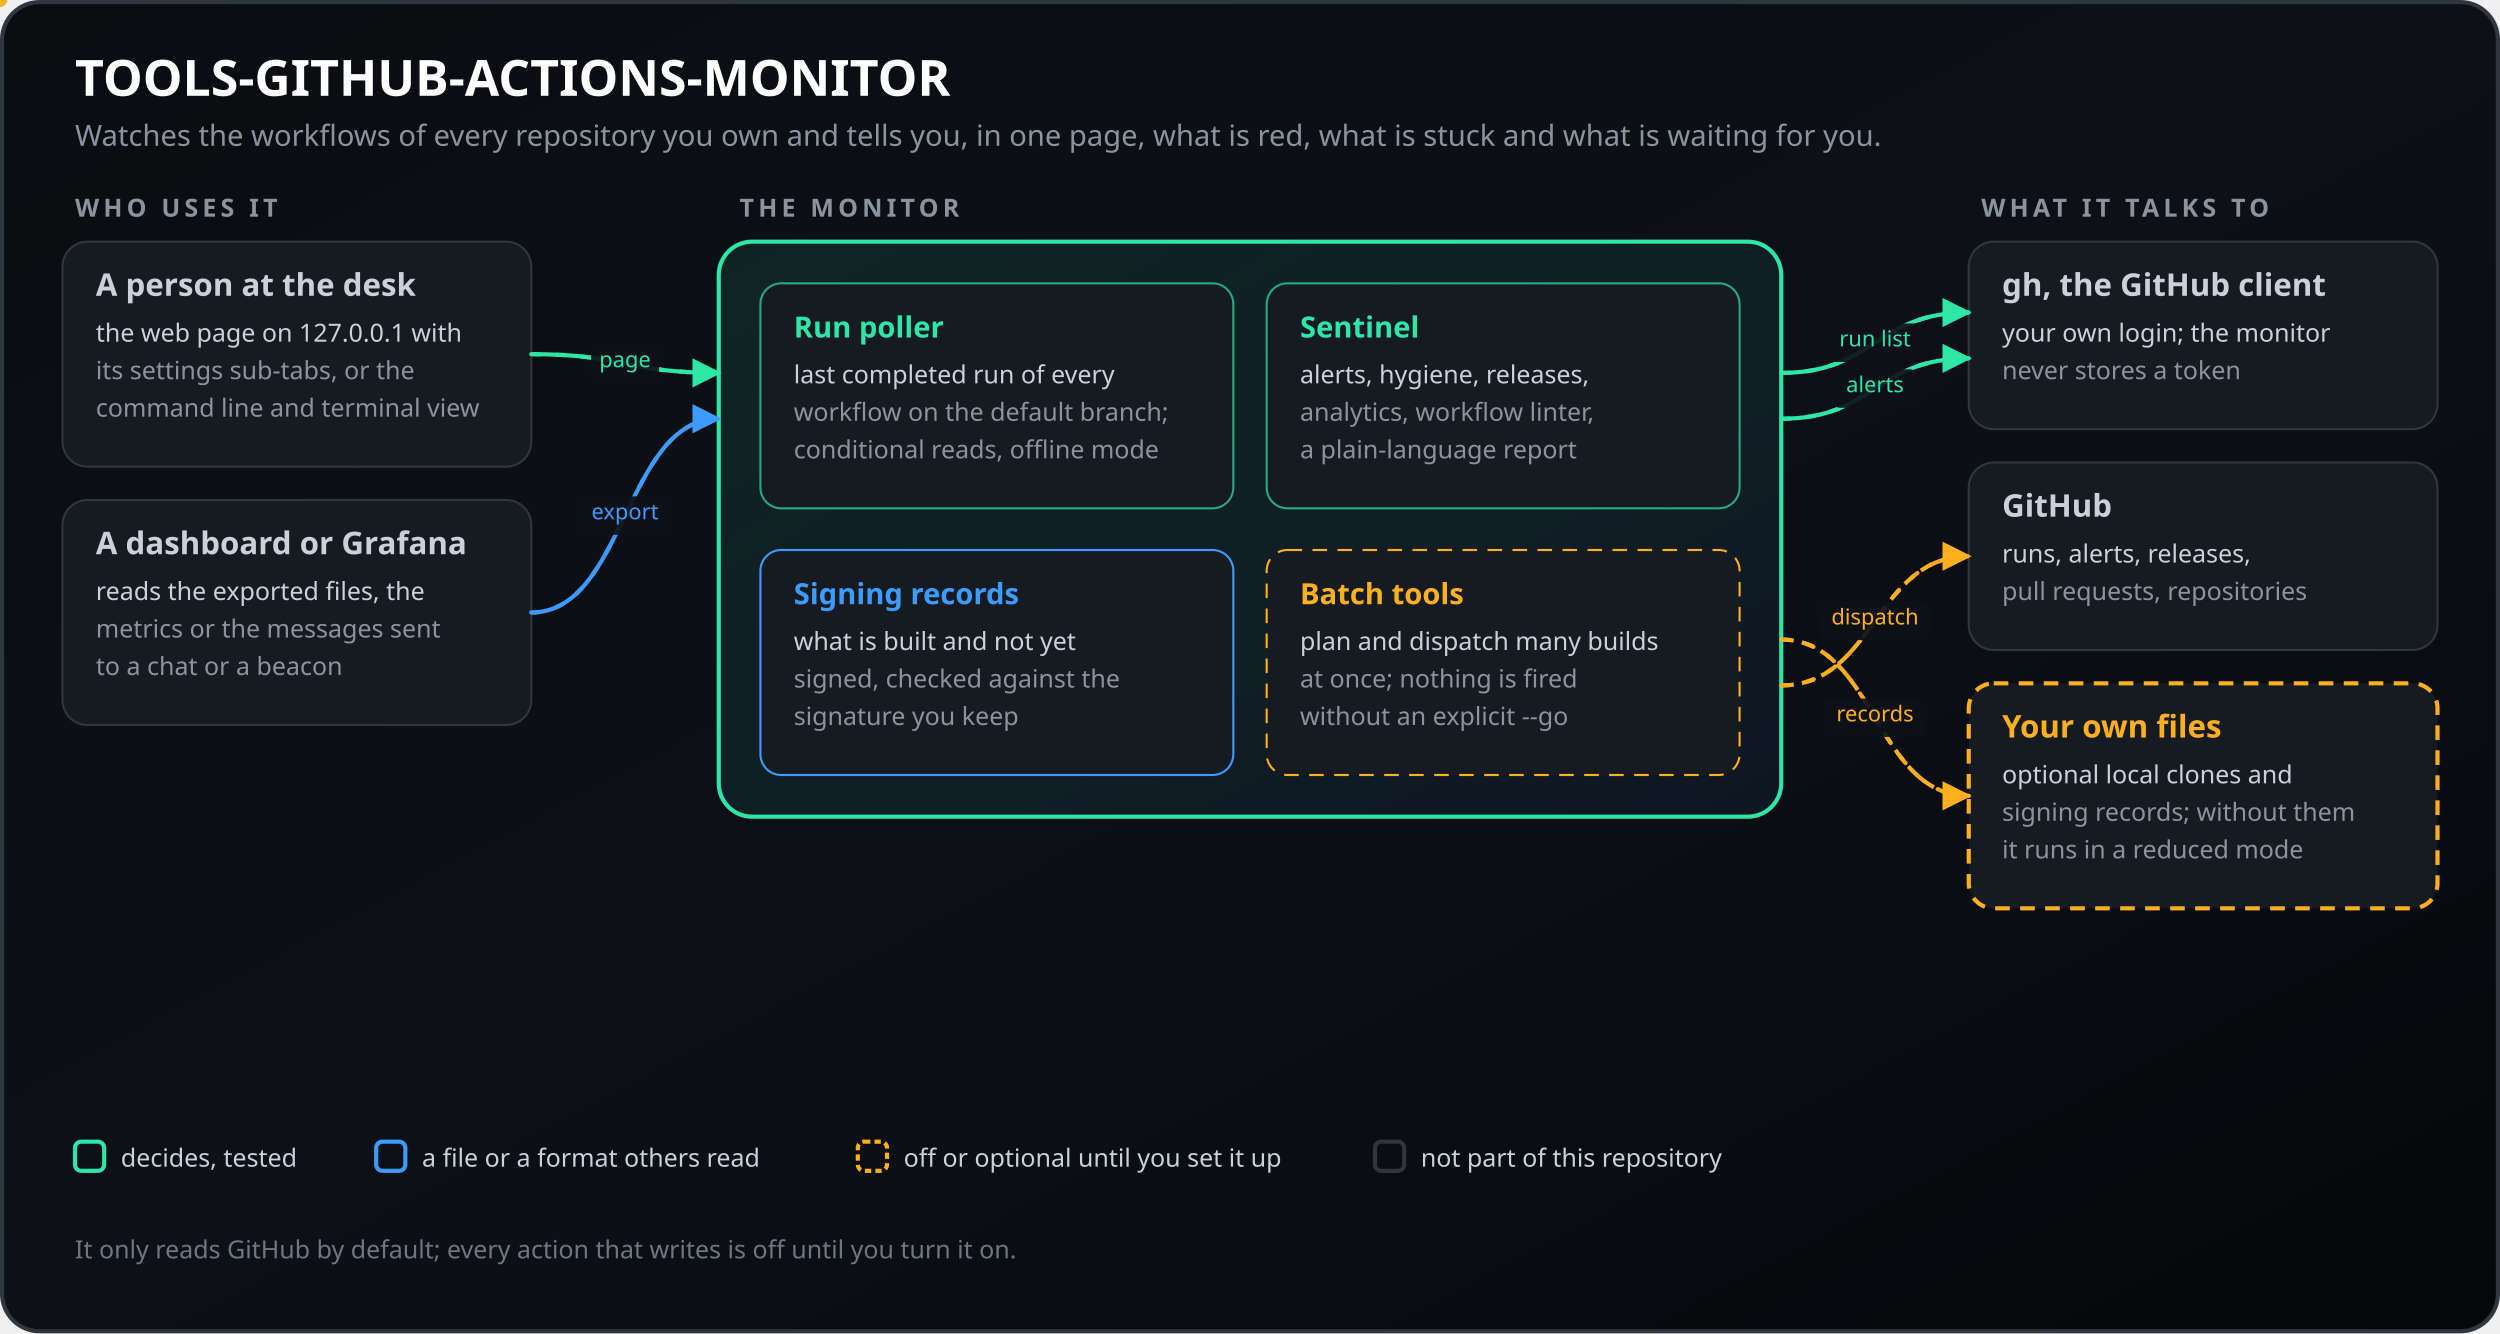
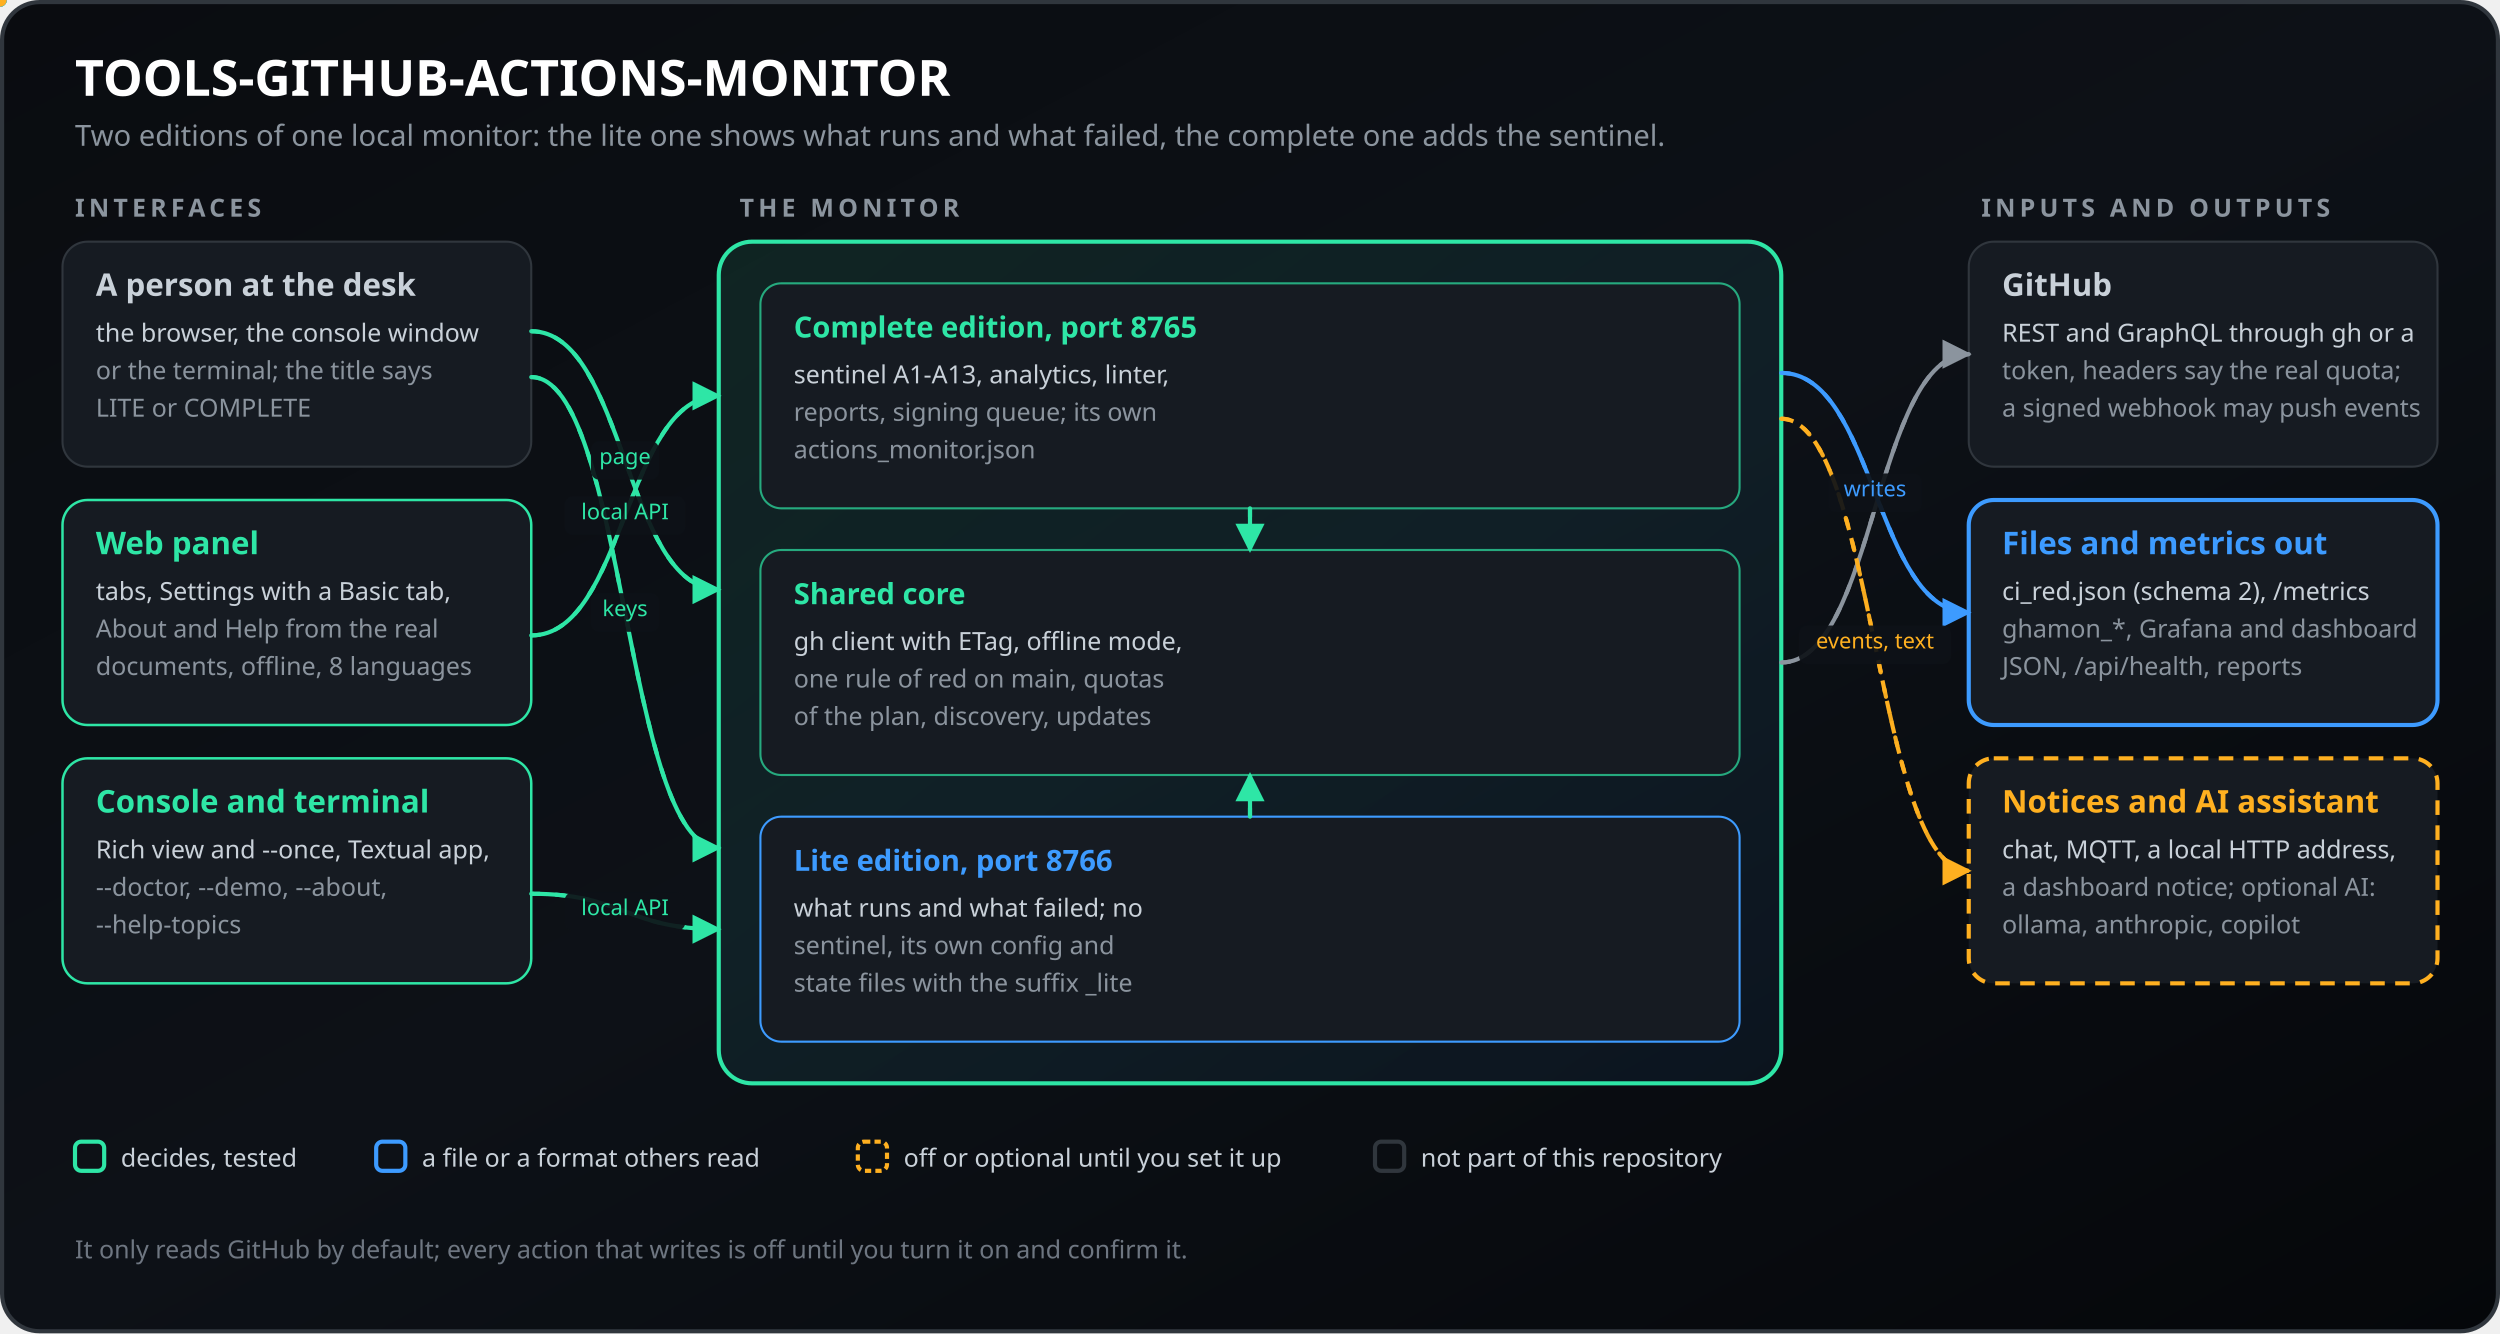
<svg xmlns="http://www.w3.org/2000/svg" viewBox="0 0 1200 640" width="1200" height="640" role="img" aria-labelledby="t d" font-family="'Segoe UI','Noto Sans','Noto Sans CJK SC','Microsoft YaHei','Yu Gothic','Helvetica Neue',Helvetica,Arial,sans-serif">
  <defs>
    <linearGradient id="bg" x1="0" y1="0" x2="1" y2="1">
      <stop offset="0" stop-color="#0A0C10" />
      <stop offset="0.5" stop-color="#0D1117" />
      <stop offset="1" stop-color="#05070A" />
    </linearGradient>
    <linearGradient id="card" x1="0" y1="0" x2="1" y2="1">
      <stop offset="0" stop-color="#121821" />
      <stop offset="1" stop-color="#0B0F15" />
    </linearGradient>
    <linearGradient id="line" x1="0" y1="0" x2="1" y2="0">
      <stop offset="0" stop-color="#2EE6A6" />
      <stop offset="1" stop-color="#3D9BFF" />
    </linearGradient>
    <filter id="glow" x="-50%" y="-50%" width="200%" height="200%">
      <feGaussianBlur stdDeviation="3" result="b" />
      <feMerge>
        <feMergeNode in="b" />
        <feMergeNode in="SourceGraphic" />
      </feMerge>
    </filter>
    <linearGradient id="svc" x1="0" y1="0" x2="1" y2="1">
      <stop offset="0" stop-color="#2EE6A6" stop-opacity="0.10" />
      <stop offset="1" stop-color="#3D9BFF" stop-opacity="0.06" />
    </linearGradient>
    <marker id="m2EE6A6" viewBox="0 0 10 10" refX="9" refY="5" markerWidth="7" markerHeight="7" orient="auto-start-reverse">
      <path d="M0 0L10 5L0 10z" fill="#2EE6A6" />
    </marker>
    <marker id="m3D9BFF" viewBox="0 0 10 10" refX="9" refY="5" markerWidth="7" markerHeight="7" orient="auto-start-reverse">
      <path d="M0 0L10 5L0 10z" fill="#3D9BFF" />
    </marker>
+     <marker id="mC9D1D9" viewBox="0 0 10 10" refX="9" refY="5" markerWidth="7" markerHeight="7" orient="auto-start-reverse">
+       <path d="M0 0L10 5L0 10z" fill="#C9D1D9" />
+     </marker>
    <marker id="mFFB020" viewBox="0 0 10 10" refX="9" refY="5" markerWidth="7" markerHeight="7" orient="auto-start-reverse">
      <path d="M0 0L10 5L0 10z" fill="#FFB020" />
    </marker>
    <marker id="m30363D" viewBox="0 0 10 10" refX="9" refY="5" markerWidth="7" markerHeight="7" orient="auto-start-reverse">
      <path d="M0 0L10 5L0 10z" fill="#8B949E" />
    </marker>
  </defs>
  <rect x="1" y="1" width="1198" height="638" rx="18" fill="url(#bg)" stroke="#30363D" stroke-width="2" />
  <text x="36" y="46" font-family="'Segoe UI','Noto Sans','Noto Sans CJK SC','Microsoft YaHei','Yu Gothic','Helvetica Neue',Helvetica,Arial,sans-serif" font-size="24" font-weight="700" fill="#FFFFFF" text-anchor="start">TOOLS-GITHUB-ACTIONS-MONITOR</text>
-   <text x="36" y="70" font-family="'Segoe UI','Noto Sans','Noto Sans CJK SC','Microsoft YaHei','Yu Gothic','Helvetica Neue',Helvetica,Arial,sans-serif" font-size="14" font-weight="400" fill="#8B949E" text-anchor="start">Watches the workflows of every repository you own and tells you, in one page, what is red, what is stuck and what is waiting for you.</text>
-   <text x="36" y="104" font-family="'Segoe UI','Noto Sans','Noto Sans CJK SC','Microsoft YaHei','Yu Gothic','Helvetica Neue',Helvetica,Arial,sans-serif" font-size="12" font-weight="700" fill="#8B949E" text-anchor="start" letter-spacing="2">WHO USES IT</text>
+   <text x="36" y="70" font-family="'Segoe UI','Noto Sans','Noto Sans CJK SC','Microsoft YaHei','Yu Gothic','Helvetica Neue',Helvetica,Arial,sans-serif" font-size="14" font-weight="400" fill="#8B949E" text-anchor="start">Two editions of one local monitor: the lite one shows what runs and what failed, the complete one adds the sentinel.</text>
+   <text x="36" y="104" font-family="'Segoe UI','Noto Sans','Noto Sans CJK SC','Microsoft YaHei','Yu Gothic','Helvetica Neue',Helvetica,Arial,sans-serif" font-size="12" font-weight="700" fill="#8B949E" text-anchor="start" letter-spacing="2">INTERFACES</text>
  <text x="355" y="104" font-family="'Segoe UI','Noto Sans','Noto Sans CJK SC','Microsoft YaHei','Yu Gothic','Helvetica Neue',Helvetica,Arial,sans-serif" font-size="12" font-weight="700" fill="#8B949E" text-anchor="start" letter-spacing="2">THE MONITOR</text>
-   <text x="951" y="104" font-family="'Segoe UI','Noto Sans','Noto Sans CJK SC','Microsoft YaHei','Yu Gothic','Helvetica Neue',Helvetica,Arial,sans-serif" font-size="12" font-weight="700" fill="#8B949E" text-anchor="start" letter-spacing="2">WHAT IT TALKS TO</text>
-   <rect x="345" y="116" width="510" height="276" rx="16" fill="url(#svc)" stroke="#2EE6A6" stroke-width="2">
+   <text x="951" y="104" font-family="'Segoe UI','Noto Sans','Noto Sans CJK SC','Microsoft YaHei','Yu Gothic','Helvetica Neue',Helvetica,Arial,sans-serif" font-size="12" font-weight="700" fill="#8B949E" text-anchor="start" letter-spacing="2">INPUTS AND OUTPUTS</text>
+   <rect x="345" y="116" width="510" height="404" rx="16" fill="url(#svc)" stroke="#2EE6A6" stroke-width="2">
    <animate attributeName="stroke-opacity" values="0.55;1;0.55" dur="4s" repeatCount="indefinite" />
  </rect>
  <rect x="30" y="116" width="225" height="108" rx="12" fill="#161B22" stroke="#30363D" stroke-width="1" />
  <text x="46" y="142" font-family="'Segoe UI','Noto Sans','Noto Sans CJK SC','Microsoft YaHei','Yu Gothic','Helvetica Neue',Helvetica,Arial,sans-serif" font-size="15" font-weight="700" fill="#C9D1D9" text-anchor="start">A person at the desk</text>
-   <text x="46" y="164" font-family="'Segoe UI','Noto Sans','Noto Sans CJK SC','Microsoft YaHei','Yu Gothic','Helvetica Neue',Helvetica,Arial,sans-serif" font-size="12" font-weight="400" fill="#C9D1D9" text-anchor="start">the web page on 127.0.0.1 with</text>
-   <text x="46" y="182" font-family="'Segoe UI','Noto Sans','Noto Sans CJK SC','Microsoft YaHei','Yu Gothic','Helvetica Neue',Helvetica,Arial,sans-serif" font-size="12" font-weight="400" fill="#8B949E" text-anchor="start">its settings sub-tabs, or the</text>
-   <text x="46" y="200" font-family="'Segoe UI','Noto Sans','Noto Sans CJK SC','Microsoft YaHei','Yu Gothic','Helvetica Neue',Helvetica,Arial,sans-serif" font-size="12" font-weight="400" fill="#8B949E" text-anchor="start">command line and terminal view</text>
-   <rect x="30" y="240" width="225" height="108" rx="12" fill="#161B22" stroke="#30363D" stroke-width="1" />
-   <text x="46" y="266" font-family="'Segoe UI','Noto Sans','Noto Sans CJK SC','Microsoft YaHei','Yu Gothic','Helvetica Neue',Helvetica,Arial,sans-serif" font-size="15" font-weight="700" fill="#C9D1D9" text-anchor="start">A dashboard or Grafana</text>
-   <text x="46" y="288" font-family="'Segoe UI','Noto Sans','Noto Sans CJK SC','Microsoft YaHei','Yu Gothic','Helvetica Neue',Helvetica,Arial,sans-serif" font-size="12" font-weight="400" fill="#C9D1D9" text-anchor="start">reads the exported files, the</text>
-   <text x="46" y="306" font-family="'Segoe UI','Noto Sans','Noto Sans CJK SC','Microsoft YaHei','Yu Gothic','Helvetica Neue',Helvetica,Arial,sans-serif" font-size="12" font-weight="400" fill="#8B949E" text-anchor="start">metrics or the messages sent</text>
-   <text x="46" y="324" font-family="'Segoe UI','Noto Sans','Noto Sans CJK SC','Microsoft YaHei','Yu Gothic','Helvetica Neue',Helvetica,Arial,sans-serif" font-size="12" font-weight="400" fill="#8B949E" text-anchor="start">to a chat or a beacon</text>
-   <rect x="365" y="136" width="227" height="108" rx="10" fill="#161B22" stroke="#2EE6A6" stroke-width="1" stroke-opacity="0.7">
+   <text x="46" y="164" font-family="'Segoe UI','Noto Sans','Noto Sans CJK SC','Microsoft YaHei','Yu Gothic','Helvetica Neue',Helvetica,Arial,sans-serif" font-size="12" font-weight="400" fill="#C9D1D9" text-anchor="start">the browser, the console window</text>
+   <text x="46" y="182" font-family="'Segoe UI','Noto Sans','Noto Sans CJK SC','Microsoft YaHei','Yu Gothic','Helvetica Neue',Helvetica,Arial,sans-serif" font-size="12" font-weight="400" fill="#8B949E" text-anchor="start">or the terminal; the title says</text>
+   <text x="46" y="200" font-family="'Segoe UI','Noto Sans','Noto Sans CJK SC','Microsoft YaHei','Yu Gothic','Helvetica Neue',Helvetica,Arial,sans-serif" font-size="12" font-weight="400" fill="#8B949E" text-anchor="start">LITE or COMPLETE</text>
+   <rect x="30" y="240" width="225" height="108" rx="12" fill="#161B22" stroke="#2EE6A6" stroke-width="1.2" />
+   <text x="46" y="266" font-family="'Segoe UI','Noto Sans','Noto Sans CJK SC','Microsoft YaHei','Yu Gothic','Helvetica Neue',Helvetica,Arial,sans-serif" font-size="15" font-weight="700" fill="#2EE6A6" text-anchor="start">Web panel</text>
+   <text x="46" y="288" font-family="'Segoe UI','Noto Sans','Noto Sans CJK SC','Microsoft YaHei','Yu Gothic','Helvetica Neue',Helvetica,Arial,sans-serif" font-size="12" font-weight="400" fill="#C9D1D9" text-anchor="start">tabs, Settings with a Basic tab,</text>
+   <text x="46" y="306" font-family="'Segoe UI','Noto Sans','Noto Sans CJK SC','Microsoft YaHei','Yu Gothic','Helvetica Neue',Helvetica,Arial,sans-serif" font-size="12" font-weight="400" fill="#8B949E" text-anchor="start">About and Help from the real</text>
+   <text x="46" y="324" font-family="'Segoe UI','Noto Sans','Noto Sans CJK SC','Microsoft YaHei','Yu Gothic','Helvetica Neue',Helvetica,Arial,sans-serif" font-size="12" font-weight="400" fill="#8B949E" text-anchor="start">documents, offline, 8 languages</text>
+   <rect x="30" y="364" width="225" height="108" rx="12" fill="#161B22" stroke="#2EE6A6" stroke-width="1.2" />
+   <text x="46" y="390" font-family="'Segoe UI','Noto Sans','Noto Sans CJK SC','Microsoft YaHei','Yu Gothic','Helvetica Neue',Helvetica,Arial,sans-serif" font-size="15" font-weight="700" fill="#2EE6A6" text-anchor="start">Console and terminal</text>
+   <text x="46" y="412" font-family="'Segoe UI','Noto Sans','Noto Sans CJK SC','Microsoft YaHei','Yu Gothic','Helvetica Neue',Helvetica,Arial,sans-serif" font-size="12" font-weight="400" fill="#C9D1D9" text-anchor="start">Rich view and --once, Textual app,</text>
+   <text x="46" y="430" font-family="'Segoe UI','Noto Sans','Noto Sans CJK SC','Microsoft YaHei','Yu Gothic','Helvetica Neue',Helvetica,Arial,sans-serif" font-size="12" font-weight="400" fill="#8B949E" text-anchor="start">--doctor, --demo, --about,</text>
+   <text x="46" y="448" font-family="'Segoe UI','Noto Sans','Noto Sans CJK SC','Microsoft YaHei','Yu Gothic','Helvetica Neue',Helvetica,Arial,sans-serif" font-size="12" font-weight="400" fill="#8B949E" text-anchor="start">--help-topics</text>
+   <rect x="365" y="136" width="470" height="108" rx="10" fill="#161B22" stroke="#2EE6A6" stroke-width="1" stroke-opacity="0.7">
    <animate attributeName="stroke-opacity" values="0.45;1;0.45;0.45" keyTimes="0;0.08;0.2;1" dur="6s" begin="0s" repeatCount="indefinite" />
    <animate attributeName="stroke-width" values="1;2.4;1;1" keyTimes="0;0.08;0.2;1" dur="6s" begin="0s" repeatCount="indefinite" />
  </rect>
-   <text x="381" y="162" font-family="'Segoe UI','Noto Sans','Noto Sans CJK SC','Microsoft YaHei','Yu Gothic','Helvetica Neue',Helvetica,Arial,sans-serif" font-size="14" font-weight="700" fill="#2EE6A6" text-anchor="start">Run poller</text>
-   <text x="381" y="184" font-family="'Segoe UI','Noto Sans','Noto Sans CJK SC','Microsoft YaHei','Yu Gothic','Helvetica Neue',Helvetica,Arial,sans-serif" font-size="12" font-weight="400" fill="#C9D1D9" text-anchor="start">last completed run of every</text>
-   <text x="381" y="202" font-family="'Segoe UI','Noto Sans','Noto Sans CJK SC','Microsoft YaHei','Yu Gothic','Helvetica Neue',Helvetica,Arial,sans-serif" font-size="12" font-weight="400" fill="#8B949E" text-anchor="start">workflow on the default branch;</text>
-   <text x="381" y="220" font-family="'Segoe UI','Noto Sans','Noto Sans CJK SC','Microsoft YaHei','Yu Gothic','Helvetica Neue',Helvetica,Arial,sans-serif" font-size="12" font-weight="400" fill="#8B949E" text-anchor="start">conditional reads, offline mode</text>
-   <rect x="608" y="136" width="227" height="108" rx="10" fill="#161B22" stroke="#2EE6A6" stroke-width="1" stroke-opacity="0.7">
+   <text x="381" y="162" font-family="'Segoe UI','Noto Sans','Noto Sans CJK SC','Microsoft YaHei','Yu Gothic','Helvetica Neue',Helvetica,Arial,sans-serif" font-size="14" font-weight="700" fill="#2EE6A6" text-anchor="start">Complete edition, port 8765</text>
+   <text x="381" y="184" font-family="'Segoe UI','Noto Sans','Noto Sans CJK SC','Microsoft YaHei','Yu Gothic','Helvetica Neue',Helvetica,Arial,sans-serif" font-size="12" font-weight="400" fill="#C9D1D9" text-anchor="start">sentinel A1-A13, analytics, linter,</text>
+   <text x="381" y="202" font-family="'Segoe UI','Noto Sans','Noto Sans CJK SC','Microsoft YaHei','Yu Gothic','Helvetica Neue',Helvetica,Arial,sans-serif" font-size="12" font-weight="400" fill="#8B949E" text-anchor="start">reports, signing queue; its own</text>
+   <text x="381" y="220" font-family="'Segoe UI','Noto Sans','Noto Sans CJK SC','Microsoft YaHei','Yu Gothic','Helvetica Neue',Helvetica,Arial,sans-serif" font-size="12" font-weight="400" fill="#8B949E" text-anchor="start">actions_monitor.json</text>
+   <rect x="365" y="264" width="470" height="108" rx="10" fill="#161B22" stroke="#2EE6A6" stroke-width="1" stroke-opacity="0.7">
    <animate attributeName="stroke-opacity" values="0.45;1;0.45;0.45" keyTimes="0;0.08;0.2;1" dur="6s" begin="1s" repeatCount="indefinite" />
    <animate attributeName="stroke-width" values="1;2.4;1;1" keyTimes="0;0.08;0.2;1" dur="6s" begin="1s" repeatCount="indefinite" />
  </rect>
-   <text x="624" y="162" font-family="'Segoe UI','Noto Sans','Noto Sans CJK SC','Microsoft YaHei','Yu Gothic','Helvetica Neue',Helvetica,Arial,sans-serif" font-size="14" font-weight="700" fill="#2EE6A6" text-anchor="start">Sentinel</text>
-   <text x="624" y="184" font-family="'Segoe UI','Noto Sans','Noto Sans CJK SC','Microsoft YaHei','Yu Gothic','Helvetica Neue',Helvetica,Arial,sans-serif" font-size="12" font-weight="400" fill="#C9D1D9" text-anchor="start">alerts, hygiene, releases,</text>
-   <text x="624" y="202" font-family="'Segoe UI','Noto Sans','Noto Sans CJK SC','Microsoft YaHei','Yu Gothic','Helvetica Neue',Helvetica,Arial,sans-serif" font-size="12" font-weight="400" fill="#8B949E" text-anchor="start">analytics, workflow linter,</text>
-   <text x="624" y="220" font-family="'Segoe UI','Noto Sans','Noto Sans CJK SC','Microsoft YaHei','Yu Gothic','Helvetica Neue',Helvetica,Arial,sans-serif" font-size="12" font-weight="400" fill="#8B949E" text-anchor="start">a plain-language report</text>
-   <rect x="365" y="264" width="227" height="108" rx="10" fill="#161B22" stroke="#3D9BFF" stroke-width="1">
+   <text x="381" y="290" font-family="'Segoe UI','Noto Sans','Noto Sans CJK SC','Microsoft YaHei','Yu Gothic','Helvetica Neue',Helvetica,Arial,sans-serif" font-size="14" font-weight="700" fill="#2EE6A6" text-anchor="start">Shared core</text>
+   <text x="381" y="312" font-family="'Segoe UI','Noto Sans','Noto Sans CJK SC','Microsoft YaHei','Yu Gothic','Helvetica Neue',Helvetica,Arial,sans-serif" font-size="12" font-weight="400" fill="#C9D1D9" text-anchor="start">gh client with ETag, offline mode,</text>
+   <text x="381" y="330" font-family="'Segoe UI','Noto Sans','Noto Sans CJK SC','Microsoft YaHei','Yu Gothic','Helvetica Neue',Helvetica,Arial,sans-serif" font-size="12" font-weight="400" fill="#8B949E" text-anchor="start">one rule of red on main, quotas</text>
+   <text x="381" y="348" font-family="'Segoe UI','Noto Sans','Noto Sans CJK SC','Microsoft YaHei','Yu Gothic','Helvetica Neue',Helvetica,Arial,sans-serif" font-size="12" font-weight="400" fill="#8B949E" text-anchor="start">of the plan, discovery, updates</text>
+   <rect x="365" y="392" width="470" height="108" rx="10" fill="#161B22" stroke="#3D9BFF" stroke-width="1">
    <animate attributeName="stroke-opacity" values="0.45;1;0.45;0.45" keyTimes="0;0.08;0.2;1" dur="6s" begin="2s" repeatCount="indefinite" />
    <animate attributeName="stroke-width" values="1;2.4;1;1" keyTimes="0;0.08;0.2;1" dur="6s" begin="2s" repeatCount="indefinite" />
  </rect>
-   <text x="381" y="290" font-family="'Segoe UI','Noto Sans','Noto Sans CJK SC','Microsoft YaHei','Yu Gothic','Helvetica Neue',Helvetica,Arial,sans-serif" font-size="14" font-weight="700" fill="#3D9BFF" text-anchor="start">Signing records</text>
-   <text x="381" y="312" font-family="'Segoe UI','Noto Sans','Noto Sans CJK SC','Microsoft YaHei','Yu Gothic','Helvetica Neue',Helvetica,Arial,sans-serif" font-size="12" font-weight="400" fill="#C9D1D9" text-anchor="start">what is built and not yet</text>
-   <text x="381" y="330" font-family="'Segoe UI','Noto Sans','Noto Sans CJK SC','Microsoft YaHei','Yu Gothic','Helvetica Neue',Helvetica,Arial,sans-serif" font-size="12" font-weight="400" fill="#8B949E" text-anchor="start">signed, checked against the</text>
-   <text x="381" y="348" font-family="'Segoe UI','Noto Sans','Noto Sans CJK SC','Microsoft YaHei','Yu Gothic','Helvetica Neue',Helvetica,Arial,sans-serif" font-size="12" font-weight="400" fill="#8B949E" text-anchor="start">signature you keep</text>
-   <rect x="608" y="264" width="227" height="108" rx="10" fill="#161B22" stroke="#FFB020" stroke-width="1" stroke-dasharray="7 5">
-     <animate attributeName="stroke-opacity" values="0.45;1;0.45;0.45" keyTimes="0;0.08;0.2;1" dur="6s" begin="3s" repeatCount="indefinite" />
-     <animate attributeName="stroke-width" values="1;2.4;1;1" keyTimes="0;0.08;0.2;1" dur="6s" begin="3s" repeatCount="indefinite" />
-   </rect>
-   <text x="624" y="290" font-family="'Segoe UI','Noto Sans','Noto Sans CJK SC','Microsoft YaHei','Yu Gothic','Helvetica Neue',Helvetica,Arial,sans-serif" font-size="14" font-weight="700" fill="#FFB020" text-anchor="start">Batch tools</text>
-   <text x="624" y="312" font-family="'Segoe UI','Noto Sans','Noto Sans CJK SC','Microsoft YaHei','Yu Gothic','Helvetica Neue',Helvetica,Arial,sans-serif" font-size="12" font-weight="400" fill="#C9D1D9" text-anchor="start">plan and dispatch many builds</text>
-   <text x="624" y="330" font-family="'Segoe UI','Noto Sans','Noto Sans CJK SC','Microsoft YaHei','Yu Gothic','Helvetica Neue',Helvetica,Arial,sans-serif" font-size="12" font-weight="400" fill="#8B949E" text-anchor="start">at once; nothing is fired</text>
-   <text x="624" y="348" font-family="'Segoe UI','Noto Sans','Noto Sans CJK SC','Microsoft YaHei','Yu Gothic','Helvetica Neue',Helvetica,Arial,sans-serif" font-size="12" font-weight="400" fill="#8B949E" text-anchor="start">without an explicit --go</text>
-   <rect x="945" y="116" width="225" height="90" rx="12" fill="#161B22" stroke="#30363D" stroke-width="1" />
-   <text x="961" y="142" font-family="'Segoe UI','Noto Sans','Noto Sans CJK SC','Microsoft YaHei','Yu Gothic','Helvetica Neue',Helvetica,Arial,sans-serif" font-size="15" font-weight="700" fill="#C9D1D9" text-anchor="start">gh, the GitHub client</text>
-   <text x="961" y="164" font-family="'Segoe UI','Noto Sans','Noto Sans CJK SC','Microsoft YaHei','Yu Gothic','Helvetica Neue',Helvetica,Arial,sans-serif" font-size="12" font-weight="400" fill="#C9D1D9" text-anchor="start">your own login; the monitor</text>
-   <text x="961" y="182" font-family="'Segoe UI','Noto Sans','Noto Sans CJK SC','Microsoft YaHei','Yu Gothic','Helvetica Neue',Helvetica,Arial,sans-serif" font-size="12" font-weight="400" fill="#8B949E" text-anchor="start">never stores a token</text>
-   <rect x="945" y="222" width="225" height="90" rx="12" fill="#161B22" stroke="#30363D" stroke-width="1" />
-   <text x="961" y="248" font-family="'Segoe UI','Noto Sans','Noto Sans CJK SC','Microsoft YaHei','Yu Gothic','Helvetica Neue',Helvetica,Arial,sans-serif" font-size="15" font-weight="700" fill="#C9D1D9" text-anchor="start">GitHub</text>
-   <text x="961" y="270" font-family="'Segoe UI','Noto Sans','Noto Sans CJK SC','Microsoft YaHei','Yu Gothic','Helvetica Neue',Helvetica,Arial,sans-serif" font-size="12" font-weight="400" fill="#C9D1D9" text-anchor="start">runs, alerts, releases,</text>
-   <text x="961" y="288" font-family="'Segoe UI','Noto Sans','Noto Sans CJK SC','Microsoft YaHei','Yu Gothic','Helvetica Neue',Helvetica,Arial,sans-serif" font-size="12" font-weight="400" fill="#8B949E" text-anchor="start">pull requests, repositories</text>
-   <rect x="945" y="328" width="225" height="108" rx="12" fill="#161B22" stroke="#FFB020" stroke-width="2" stroke-dasharray="7 5">
+   <text x="381" y="418" font-family="'Segoe UI','Noto Sans','Noto Sans CJK SC','Microsoft YaHei','Yu Gothic','Helvetica Neue',Helvetica,Arial,sans-serif" font-size="14" font-weight="700" fill="#3D9BFF" text-anchor="start">Lite edition, port 8766</text>
+   <text x="381" y="440" font-family="'Segoe UI','Noto Sans','Noto Sans CJK SC','Microsoft YaHei','Yu Gothic','Helvetica Neue',Helvetica,Arial,sans-serif" font-size="12" font-weight="400" fill="#C9D1D9" text-anchor="start">what runs and what failed; no</text>
+   <text x="381" y="458" font-family="'Segoe UI','Noto Sans','Noto Sans CJK SC','Microsoft YaHei','Yu Gothic','Helvetica Neue',Helvetica,Arial,sans-serif" font-size="12" font-weight="400" fill="#8B949E" text-anchor="start">sentinel, its own config and</text>
+   <text x="381" y="476" font-family="'Segoe UI','Noto Sans','Noto Sans CJK SC','Microsoft YaHei','Yu Gothic','Helvetica Neue',Helvetica,Arial,sans-serif" font-size="12" font-weight="400" fill="#8B949E" text-anchor="start">state files with the suffix _lite</text>
+   <rect x="945" y="116" width="225" height="108" rx="12" fill="#161B22" stroke="#30363D" stroke-width="1" />
+   <text x="961" y="142" font-family="'Segoe UI','Noto Sans','Noto Sans CJK SC','Microsoft YaHei','Yu Gothic','Helvetica Neue',Helvetica,Arial,sans-serif" font-size="15" font-weight="700" fill="#C9D1D9" text-anchor="start">GitHub</text>
+   <text x="961" y="164" font-family="'Segoe UI','Noto Sans','Noto Sans CJK SC','Microsoft YaHei','Yu Gothic','Helvetica Neue',Helvetica,Arial,sans-serif" font-size="12" font-weight="400" fill="#C9D1D9" text-anchor="start">REST and GraphQL through gh or a</text>
+   <text x="961" y="182" font-family="'Segoe UI','Noto Sans','Noto Sans CJK SC','Microsoft YaHei','Yu Gothic','Helvetica Neue',Helvetica,Arial,sans-serif" font-size="12" font-weight="400" fill="#8B949E" text-anchor="start">token, headers say the real quota;</text>
+   <text x="961" y="200" font-family="'Segoe UI','Noto Sans','Noto Sans CJK SC','Microsoft YaHei','Yu Gothic','Helvetica Neue',Helvetica,Arial,sans-serif" font-size="12" font-weight="400" fill="#8B949E" text-anchor="start">a signed webhook may push events</text>
+   <rect x="945" y="240" width="225" height="108" rx="12" fill="#161B22" stroke="#3D9BFF" stroke-width="2" />
+   <text x="961" y="266" font-family="'Segoe UI','Noto Sans','Noto Sans CJK SC','Microsoft YaHei','Yu Gothic','Helvetica Neue',Helvetica,Arial,sans-serif" font-size="15" font-weight="700" fill="#3D9BFF" text-anchor="start">Files and metrics out</text>
+   <text x="961" y="288" font-family="'Segoe UI','Noto Sans','Noto Sans CJK SC','Microsoft YaHei','Yu Gothic','Helvetica Neue',Helvetica,Arial,sans-serif" font-size="12" font-weight="400" fill="#C9D1D9" text-anchor="start">ci_red.json (schema 2), /metrics</text>
+   <text x="961" y="306" font-family="'Segoe UI','Noto Sans','Noto Sans CJK SC','Microsoft YaHei','Yu Gothic','Helvetica Neue',Helvetica,Arial,sans-serif" font-size="12" font-weight="400" fill="#8B949E" text-anchor="start">ghamon_*, Grafana and dashboard</text>
+   <text x="961" y="324" font-family="'Segoe UI','Noto Sans','Noto Sans CJK SC','Microsoft YaHei','Yu Gothic','Helvetica Neue',Helvetica,Arial,sans-serif" font-size="12" font-weight="400" fill="#8B949E" text-anchor="start">JSON, /api/health, reports</text>
+   <rect x="945" y="364" width="225" height="108" rx="12" fill="#161B22" stroke="#FFB020" stroke-width="2" stroke-dasharray="7 5">
    <animate attributeName="stroke-dashoffset" from="0" to="-24" dur="3s" repeatCount="indefinite" />
  </rect>
-   <text x="961" y="354" font-family="'Segoe UI','Noto Sans','Noto Sans CJK SC','Microsoft YaHei','Yu Gothic','Helvetica Neue',Helvetica,Arial,sans-serif" font-size="15" font-weight="700" fill="#FFB020" text-anchor="start">Your own files</text>
-   <text x="961" y="376" font-family="'Segoe UI','Noto Sans','Noto Sans CJK SC','Microsoft YaHei','Yu Gothic','Helvetica Neue',Helvetica,Arial,sans-serif" font-size="12" font-weight="400" fill="#C9D1D9" text-anchor="start">optional local clones and</text>
-   <text x="961" y="394" font-family="'Segoe UI','Noto Sans','Noto Sans CJK SC','Microsoft YaHei','Yu Gothic','Helvetica Neue',Helvetica,Arial,sans-serif" font-size="12" font-weight="400" fill="#8B949E" text-anchor="start">signing records; without them</text>
-   <text x="961" y="412" font-family="'Segoe UI','Noto Sans','Noto Sans CJK SC','Microsoft YaHei','Yu Gothic','Helvetica Neue',Helvetica,Arial,sans-serif" font-size="12" font-weight="400" fill="#8B949E" text-anchor="start">it runs in a reduced mode</text>
-   <path id="p0" d="M255 170 C300 170 300 179 345 179" stroke="#2EE6A6" stroke-width="2" fill="none" marker-end="url(#m2EE6A6)" />
-   <path d="M255 170 C300 170 300 179 345 179" stroke="#2EE6A6" stroke-width="2" fill="none" stroke-linecap="round" stroke-dasharray="4 8" opacity="0.95">
+   <text x="961" y="390" font-family="'Segoe UI','Noto Sans','Noto Sans CJK SC','Microsoft YaHei','Yu Gothic','Helvetica Neue',Helvetica,Arial,sans-serif" font-size="15" font-weight="700" fill="#FFB020" text-anchor="start">Notices and AI assistant</text>
+   <text x="961" y="412" font-family="'Segoe UI','Noto Sans','Noto Sans CJK SC','Microsoft YaHei','Yu Gothic','Helvetica Neue',Helvetica,Arial,sans-serif" font-size="12" font-weight="400" fill="#C9D1D9" text-anchor="start">chat, MQTT, a local HTTP address,</text>
+   <text x="961" y="430" font-family="'Segoe UI','Noto Sans','Noto Sans CJK SC','Microsoft YaHei','Yu Gothic','Helvetica Neue',Helvetica,Arial,sans-serif" font-size="12" font-weight="400" fill="#8B949E" text-anchor="start">a dashboard notice; optional AI:</text>
+   <text x="961" y="448" font-family="'Segoe UI','Noto Sans','Noto Sans CJK SC','Microsoft YaHei','Yu Gothic','Helvetica Neue',Helvetica,Arial,sans-serif" font-size="12" font-weight="400" fill="#8B949E" text-anchor="start">ollama, anthropic, copilot</text>
+   <path id="p0" d="M255 159 C300 159 300 283 345 283" stroke="#2EE6A6" stroke-width="2" fill="none" marker-end="url(#m2EE6A6)" />
+   <path d="M255 159 C300 159 300 283 345 283" stroke="#2EE6A6" stroke-width="2" fill="none" stroke-linecap="round" stroke-dasharray="4 8" opacity="0.95">
    <animate attributeName="stroke-dashoffset" from="0" to="-24" dur="1.2s" repeatCount="indefinite" />
  </path>
  <circle r="3.2" fill="#2EE6A6">
    <animateMotion dur="1.8s" begin="0.00s" repeatCount="indefinite">
      <mpath href="#p0" />
    </animateMotion>
    <animate attributeName="opacity" values="0;1;1;0" keyTimes="0;0.15;0.85;1" dur="1.8s" begin="0.00s" repeatCount="indefinite" />
  </circle>
-   <path id="p1" d="M255 294 C300 294 300 201 345 201" stroke="#3D9BFF" stroke-width="2" fill="none" marker-end="url(#m3D9BFF)" />
-   <path d="M255 294 C300 294 300 201 345 201" stroke="#3D9BFF" stroke-width="2" fill="none" stroke-linecap="round" stroke-dasharray="4 8" opacity="0.95">
-     <animate attributeName="stroke-dashoffset" from="0" to="-24" dur="1.2s" repeatCount="indefinite" />
-   </path>
-   <circle r="3.2" fill="#3D9BFF">
+   <path id="p1" d="M255 181 C300 181 300 407 345 407" stroke="#2EE6A6" stroke-width="2" fill="none" marker-end="url(#m2EE6A6)" />
+   <path d="M255 181 C300 181 300 407 345 407" stroke="#2EE6A6" stroke-width="2" fill="none" stroke-linecap="round" stroke-dasharray="4 8" opacity="0.95">
+     <animate attributeName="stroke-dashoffset" from="0" to="-24" dur="1.2s" repeatCount="indefinite" />
+   </path>
+   <circle r="3.2" fill="#2EE6A6">
    <animateMotion dur="1.8s" begin="0.35s" repeatCount="indefinite">
      <mpath href="#p1" />
    </animateMotion>
    <animate attributeName="opacity" values="0;1;1;0" keyTimes="0;0.15;0.85;1" dur="1.8s" begin="0.35s" repeatCount="indefinite" />
  </circle>
-   <path id="p2" d="M855 179 C900 179 900 150 945 150" stroke="#2EE6A6" stroke-width="2" fill="none" marker-end="url(#m2EE6A6)" />
-   <path d="M855 179 C900 179 900 150 945 150" stroke="#2EE6A6" stroke-width="2" fill="none" stroke-linecap="round" stroke-dasharray="4 8" opacity="0.95">
+   <path id="p2" d="M255 305 C300 305 300 190 345 190" stroke="#2EE6A6" stroke-width="2" fill="none" marker-end="url(#m2EE6A6)" />
+   <path d="M255 305 C300 305 300 190 345 190" stroke="#2EE6A6" stroke-width="2" fill="none" stroke-linecap="round" stroke-dasharray="4 8" opacity="0.95">
    <animate attributeName="stroke-dashoffset" from="0" to="-24" dur="1.2s" repeatCount="indefinite" />
  </path>
  <circle r="3.2" fill="#2EE6A6">
    <animateMotion dur="1.8s" begin="0.70s" repeatCount="indefinite">
      <mpath href="#p2" />
    </animateMotion>
    <animate attributeName="opacity" values="0;1;1;0" keyTimes="0;0.15;0.85;1" dur="1.8s" begin="0.70s" repeatCount="indefinite" />
  </circle>
-   <path id="p3" d="M855 201 C900 201 900 172 945 172" stroke="#2EE6A6" stroke-width="2" fill="none" marker-end="url(#m2EE6A6)" />
-   <path d="M855 201 C900 201 900 172 945 172" stroke="#2EE6A6" stroke-width="2" fill="none" stroke-linecap="round" stroke-dasharray="4 8" opacity="0.95">
+   <path id="p3" d="M255 429 C300 429 300 446 345 446" stroke="#2EE6A6" stroke-width="2" fill="none" marker-end="url(#m2EE6A6)" />
+   <path d="M255 429 C300 429 300 446 345 446" stroke="#2EE6A6" stroke-width="2" fill="none" stroke-linecap="round" stroke-dasharray="4 8" opacity="0.95">
    <animate attributeName="stroke-dashoffset" from="0" to="-24" dur="1.2s" repeatCount="indefinite" />
  </path>
  <circle r="3.2" fill="#2EE6A6">
    <animateMotion dur="1.8s" begin="1.05s" repeatCount="indefinite">
      <mpath href="#p3" />
    </animateMotion>
    <animate attributeName="opacity" values="0;1;1;0" keyTimes="0;0.15;0.85;1" dur="1.8s" begin="1.05s" repeatCount="indefinite" />
  </circle>
-   <path id="p4" d="M855 307 C900 307 900 382 945 382" stroke="#FFB020" stroke-width="2" fill="none" stroke-dasharray="6 4" marker-end="url(#mFFB020)" />
-   <path d="M855 307 C900 307 900 382 945 382" stroke="#FFB020" stroke-width="2" fill="none" stroke-linecap="round" stroke-dasharray="4 8" opacity="0.95">
-     <animate attributeName="stroke-dashoffset" from="0" to="-24" dur="1.2s" repeatCount="indefinite" />
-   </path>
-   <circle r="3.2" fill="#FFB020">
+   <path id="p4" d="M600 244 V264" stroke="#2EE6A6" stroke-width="2" fill="none" marker-end="url(#m2EE6A6)" />
+   <path d="M600 244 V264" stroke="#2EE6A6" stroke-width="2" fill="none" stroke-linecap="round" stroke-dasharray="4 8" opacity="0.95">
+     <animate attributeName="stroke-dashoffset" from="0" to="-24" dur="1.2s" repeatCount="indefinite" />
+   </path>
+   <circle r="3.2" fill="#2EE6A6">
    <animateMotion dur="1.8s" begin="1.40s" repeatCount="indefinite">
      <mpath href="#p4" />
    </animateMotion>
    <animate attributeName="opacity" values="0;1;1;0" keyTimes="0;0.15;0.85;1" dur="1.8s" begin="1.40s" repeatCount="indefinite" />
  </circle>
-   <path id="p5" d="M855 329 C900 329 900 267 945 267" stroke="#FFB020" stroke-width="2" fill="none" stroke-dasharray="6 4" marker-end="url(#mFFB020)" />
-   <path d="M855 329 C900 329 900 267 945 267" stroke="#FFB020" stroke-width="2" fill="none" stroke-linecap="round" stroke-dasharray="4 8" opacity="0.95">
-     <animate attributeName="stroke-dashoffset" from="0" to="-24" dur="1.2s" repeatCount="indefinite" />
-   </path>
-   <circle r="3.2" fill="#FFB020">
+   <path id="p5" d="M600 392 V372" stroke="#2EE6A6" stroke-width="2" fill="none" marker-end="url(#m2EE6A6)" />
+   <path d="M600 392 V372" stroke="#2EE6A6" stroke-width="2" fill="none" stroke-linecap="round" stroke-dasharray="4 8" opacity="0.95">
+     <animate attributeName="stroke-dashoffset" from="0" to="-24" dur="1.2s" repeatCount="indefinite" />
+   </path>
+   <circle r="3.2" fill="#2EE6A6">
    <animateMotion dur="1.8s" begin="1.75s" repeatCount="indefinite">
      <mpath href="#p5" />
    </animateMotion>
    <animate attributeName="opacity" values="0;1;1;0" keyTimes="0;0.15;0.85;1" dur="1.8s" begin="1.75s" repeatCount="indefinite" />
  </circle>
-   <rect x="283.66" y="165.25" width="32.68" height="18.5" rx="4" fill="#0D1117" opacity="0.92" />
-   <text x="300" y="176.25" font-family="'Segoe UI','Noto Sans','Noto Sans CJK SC','Microsoft YaHei','Yu Gothic','Helvetica Neue',Helvetica,Arial,sans-serif" font-size="10.5" font-weight="400" fill="#2EE6A6" text-anchor="middle">page</text>
-   <rect x="277.99" y="238.25" width="44.02" height="18.5" rx="4" fill="#0D1117" opacity="0.92" />
-   <text x="300" y="249.25" font-family="'Segoe UI','Noto Sans','Noto Sans CJK SC','Microsoft YaHei','Yu Gothic','Helvetica Neue',Helvetica,Arial,sans-serif" font-size="10.5" font-weight="400" fill="#3D9BFF" text-anchor="middle">export</text>
-   <rect x="876.1" y="155.25" width="47.8" height="18.5" rx="4" fill="#0D1117" opacity="0.92" />
-   <text x="900" y="166.25" font-family="'Segoe UI','Noto Sans','Noto Sans CJK SC','Microsoft YaHei','Yu Gothic','Helvetica Neue',Helvetica,Arial,sans-serif" font-size="10.5" font-weight="400" fill="#2EE6A6" text-anchor="middle">run list</text>
-   <rect x="879.25" y="177.25" width="41.5" height="18.5" rx="4" fill="#0D1117" opacity="0.92" />
-   <text x="900" y="188.25" font-family="'Segoe UI','Noto Sans','Noto Sans CJK SC','Microsoft YaHei','Yu Gothic','Helvetica Neue',Helvetica,Arial,sans-serif" font-size="10.5" font-weight="400" fill="#2EE6A6" text-anchor="middle">alerts</text>
-   <rect x="875.155" y="335.25" width="49.69" height="18.5" rx="4" fill="#0D1117" opacity="0.92" />
-   <text x="900" y="346.25" font-family="'Segoe UI','Noto Sans','Noto Sans CJK SC','Microsoft YaHei','Yu Gothic','Helvetica Neue',Helvetica,Arial,sans-serif" font-size="10.5" font-weight="400" fill="#FFB020" text-anchor="middle">records</text>
-   <rect x="873.58" y="288.75" width="52.84" height="18.5" rx="4" fill="#0D1117" opacity="0.92" />
-   <text x="900" y="299.75" font-family="'Segoe UI','Noto Sans','Noto Sans CJK SC','Microsoft YaHei','Yu Gothic','Helvetica Neue',Helvetica,Arial,sans-serif" font-size="10.5" font-weight="400" fill="#FFB020" text-anchor="middle">dispatch</text>
+   <path id="p6" d="M855 318 C900 318 900 170 945 170" stroke="#8B949E" stroke-width="2" fill="none" marker-end="url(#m30363D)" />
+   <path d="M855 318 C900 318 900 170 945 170" stroke="#8B949E" stroke-width="2" fill="none" stroke-linecap="round" stroke-dasharray="4 8" opacity="0.95">
+     <animate attributeName="stroke-dashoffset" from="0" to="-24" dur="1.2s" repeatCount="indefinite" />
+   </path>
+   <circle r="3.2" fill="#8B949E">
+     <animateMotion dur="1.8s" begin="2.10s" repeatCount="indefinite">
+       <mpath href="#p6" />
+     </animateMotion>
+     <animate attributeName="opacity" values="0;1;1;0" keyTimes="0;0.15;0.85;1" dur="1.8s" begin="2.10s" repeatCount="indefinite" />
+   </circle>
+   <path id="p7" d="M855 179 C900 179 900 294 945 294" stroke="#3D9BFF" stroke-width="2" fill="none" marker-end="url(#m3D9BFF)" />
+   <path d="M855 179 C900 179 900 294 945 294" stroke="#3D9BFF" stroke-width="2" fill="none" stroke-linecap="round" stroke-dasharray="4 8" opacity="0.95">
+     <animate attributeName="stroke-dashoffset" from="0" to="-24" dur="1.2s" repeatCount="indefinite" />
+   </path>
+   <circle r="3.2" fill="#3D9BFF">
+     <animateMotion dur="1.8s" begin="2.45s" repeatCount="indefinite">
+       <mpath href="#p7" />
+     </animateMotion>
+     <animate attributeName="opacity" values="0;1;1;0" keyTimes="0;0.15;0.85;1" dur="1.8s" begin="2.45s" repeatCount="indefinite" />
+   </circle>
+   <path id="p8" d="M855 201 C900 201 900 418 945 418" stroke="#FFB020" stroke-width="2" fill="none" stroke-dasharray="6 4" marker-end="url(#mFFB020)" />
+   <path d="M855 201 C900 201 900 418 945 418" stroke="#FFB020" stroke-width="2" fill="none" stroke-linecap="round" stroke-dasharray="4 8" opacity="0.95">
+     <animate attributeName="stroke-dashoffset" from="0" to="-24" dur="1.2s" repeatCount="indefinite" />
+   </path>
+   <circle r="3.2" fill="#FFB020">
+     <animateMotion dur="1.8s" begin="2.80s" repeatCount="indefinite">
+       <mpath href="#p8" />
+     </animateMotion>
+     <animate attributeName="opacity" values="0;1;1;0" keyTimes="0;0.15;0.85;1" dur="1.8s" begin="2.80s" repeatCount="indefinite" />
+   </circle>
+   <rect x="283.66" y="211.75" width="32.68" height="18.5" rx="4" fill="#0D1117" opacity="0.92" />
+   <text x="300" y="222.75" font-family="'Segoe UI','Noto Sans','Noto Sans CJK SC','Microsoft YaHei','Yu Gothic','Helvetica Neue',Helvetica,Arial,sans-serif" font-size="10.5" font-weight="400" fill="#2EE6A6" text-anchor="middle">page</text>
+   <rect x="283.66" y="284.75" width="32.68" height="18.5" rx="4" fill="#0D1117" opacity="0.92" />
+   <text x="300" y="295.75" font-family="'Segoe UI','Noto Sans','Noto Sans CJK SC','Microsoft YaHei','Yu Gothic','Helvetica Neue',Helvetica,Arial,sans-serif" font-size="10.5" font-weight="400" fill="#2EE6A6" text-anchor="middle">keys</text>
+   <rect x="271.06" y="238.25" width="57.88" height="18.5" rx="4" fill="#0D1117" opacity="0.92" />
+   <text x="300" y="249.25" font-family="'Segoe UI','Noto Sans','Noto Sans CJK SC','Microsoft YaHei','Yu Gothic','Helvetica Neue',Helvetica,Arial,sans-serif" font-size="10.5" font-weight="400" fill="#2EE6A6" text-anchor="middle">local API</text>
+   <rect x="271.06" y="428.25" width="57.88" height="18.5" rx="4" fill="#0D1117" opacity="0.92" />
+   <text x="300" y="439.25" font-family="'Segoe UI','Noto Sans','Noto Sans CJK SC','Microsoft YaHei','Yu Gothic','Helvetica Neue',Helvetica,Arial,sans-serif" font-size="10.5" font-weight="400" fill="#2EE6A6" text-anchor="middle">local API</text>
+   <rect x="877.57" y="227.25" width="44.86" height="18.5" rx="4" fill="#0D1117" opacity="0.92" />
+   <text x="900" y="238.25" font-family="'Segoe UI','Noto Sans','Noto Sans CJK SC','Microsoft YaHei','Yu Gothic','Helvetica Neue',Helvetica,Arial,sans-serif" font-size="10.5" font-weight="400" fill="#3D9BFF" text-anchor="middle">writes</text>
+   <rect x="863.5" y="300.25" width="73" height="18.5" rx="4" fill="#0D1117" opacity="0.92" />
+   <text x="900" y="311.25" font-family="'Segoe UI','Noto Sans','Noto Sans CJK SC','Microsoft YaHei','Yu Gothic','Helvetica Neue',Helvetica,Arial,sans-serif" font-size="10.5" font-weight="400" fill="#FFB020" text-anchor="middle">events, text</text>
  <rect x="36" y="548" width="14" height="14" rx="3" fill="none" stroke="#2EE6A6" stroke-width="2" />
  <text x="58" y="560" font-family="'Segoe UI','Noto Sans','Noto Sans CJK SC','Microsoft YaHei','Yu Gothic','Helvetica Neue',Helvetica,Arial,sans-serif" font-size="12" font-weight="400" fill="#C9D1D9" text-anchor="start">decides, tested</text>
  <rect x="180.56" y="548" width="14" height="14" rx="3" fill="none" stroke="#3D9BFF" stroke-width="2" />
  <text x="202.56" y="560" font-family="'Segoe UI','Noto Sans','Noto Sans CJK SC','Microsoft YaHei','Yu Gothic','Helvetica Neue',Helvetica,Arial,sans-serif" font-size="12" font-weight="400" fill="#C9D1D9" text-anchor="start">a file or a format others read</text>
  <rect x="411.76" y="548" width="14" height="14" rx="3" fill="none" stroke="#FFB020" stroke-width="2" stroke-dasharray="3 2" />
  <text x="433.76" y="560" font-family="'Segoe UI','Noto Sans','Noto Sans CJK SC','Microsoft YaHei','Yu Gothic','Helvetica Neue',Helvetica,Arial,sans-serif" font-size="12" font-weight="400" fill="#C9D1D9" text-anchor="start">off or optional until you set it up</text>
  <rect x="660.0" y="548" width="14" height="14" rx="3" fill="none" stroke="#30363D" stroke-width="2" />
  <text x="682" y="560" font-family="'Segoe UI','Noto Sans','Noto Sans CJK SC','Microsoft YaHei','Yu Gothic','Helvetica Neue',Helvetica,Arial,sans-serif" font-size="12" font-weight="400" fill="#C9D1D9" text-anchor="start">not part of this repository</text>
-   <text x="36" y="604" font-family="'Segoe UI','Noto Sans','Noto Sans CJK SC','Microsoft YaHei','Yu Gothic','Helvetica Neue',Helvetica,Arial,sans-serif" font-size="12" font-weight="400" fill="#6E7681" text-anchor="start">It only reads GitHub by default; every action that writes is off until you turn it on.</text>
+   <text x="36" y="604" font-family="'Segoe UI','Noto Sans','Noto Sans CJK SC','Microsoft YaHei','Yu Gothic','Helvetica Neue',Helvetica,Arial,sans-serif" font-size="12" font-weight="400" fill="#6E7681" text-anchor="start">It only reads GitHub by default; every action that writes is off until you turn it on and confirm it.</text>
</svg>
